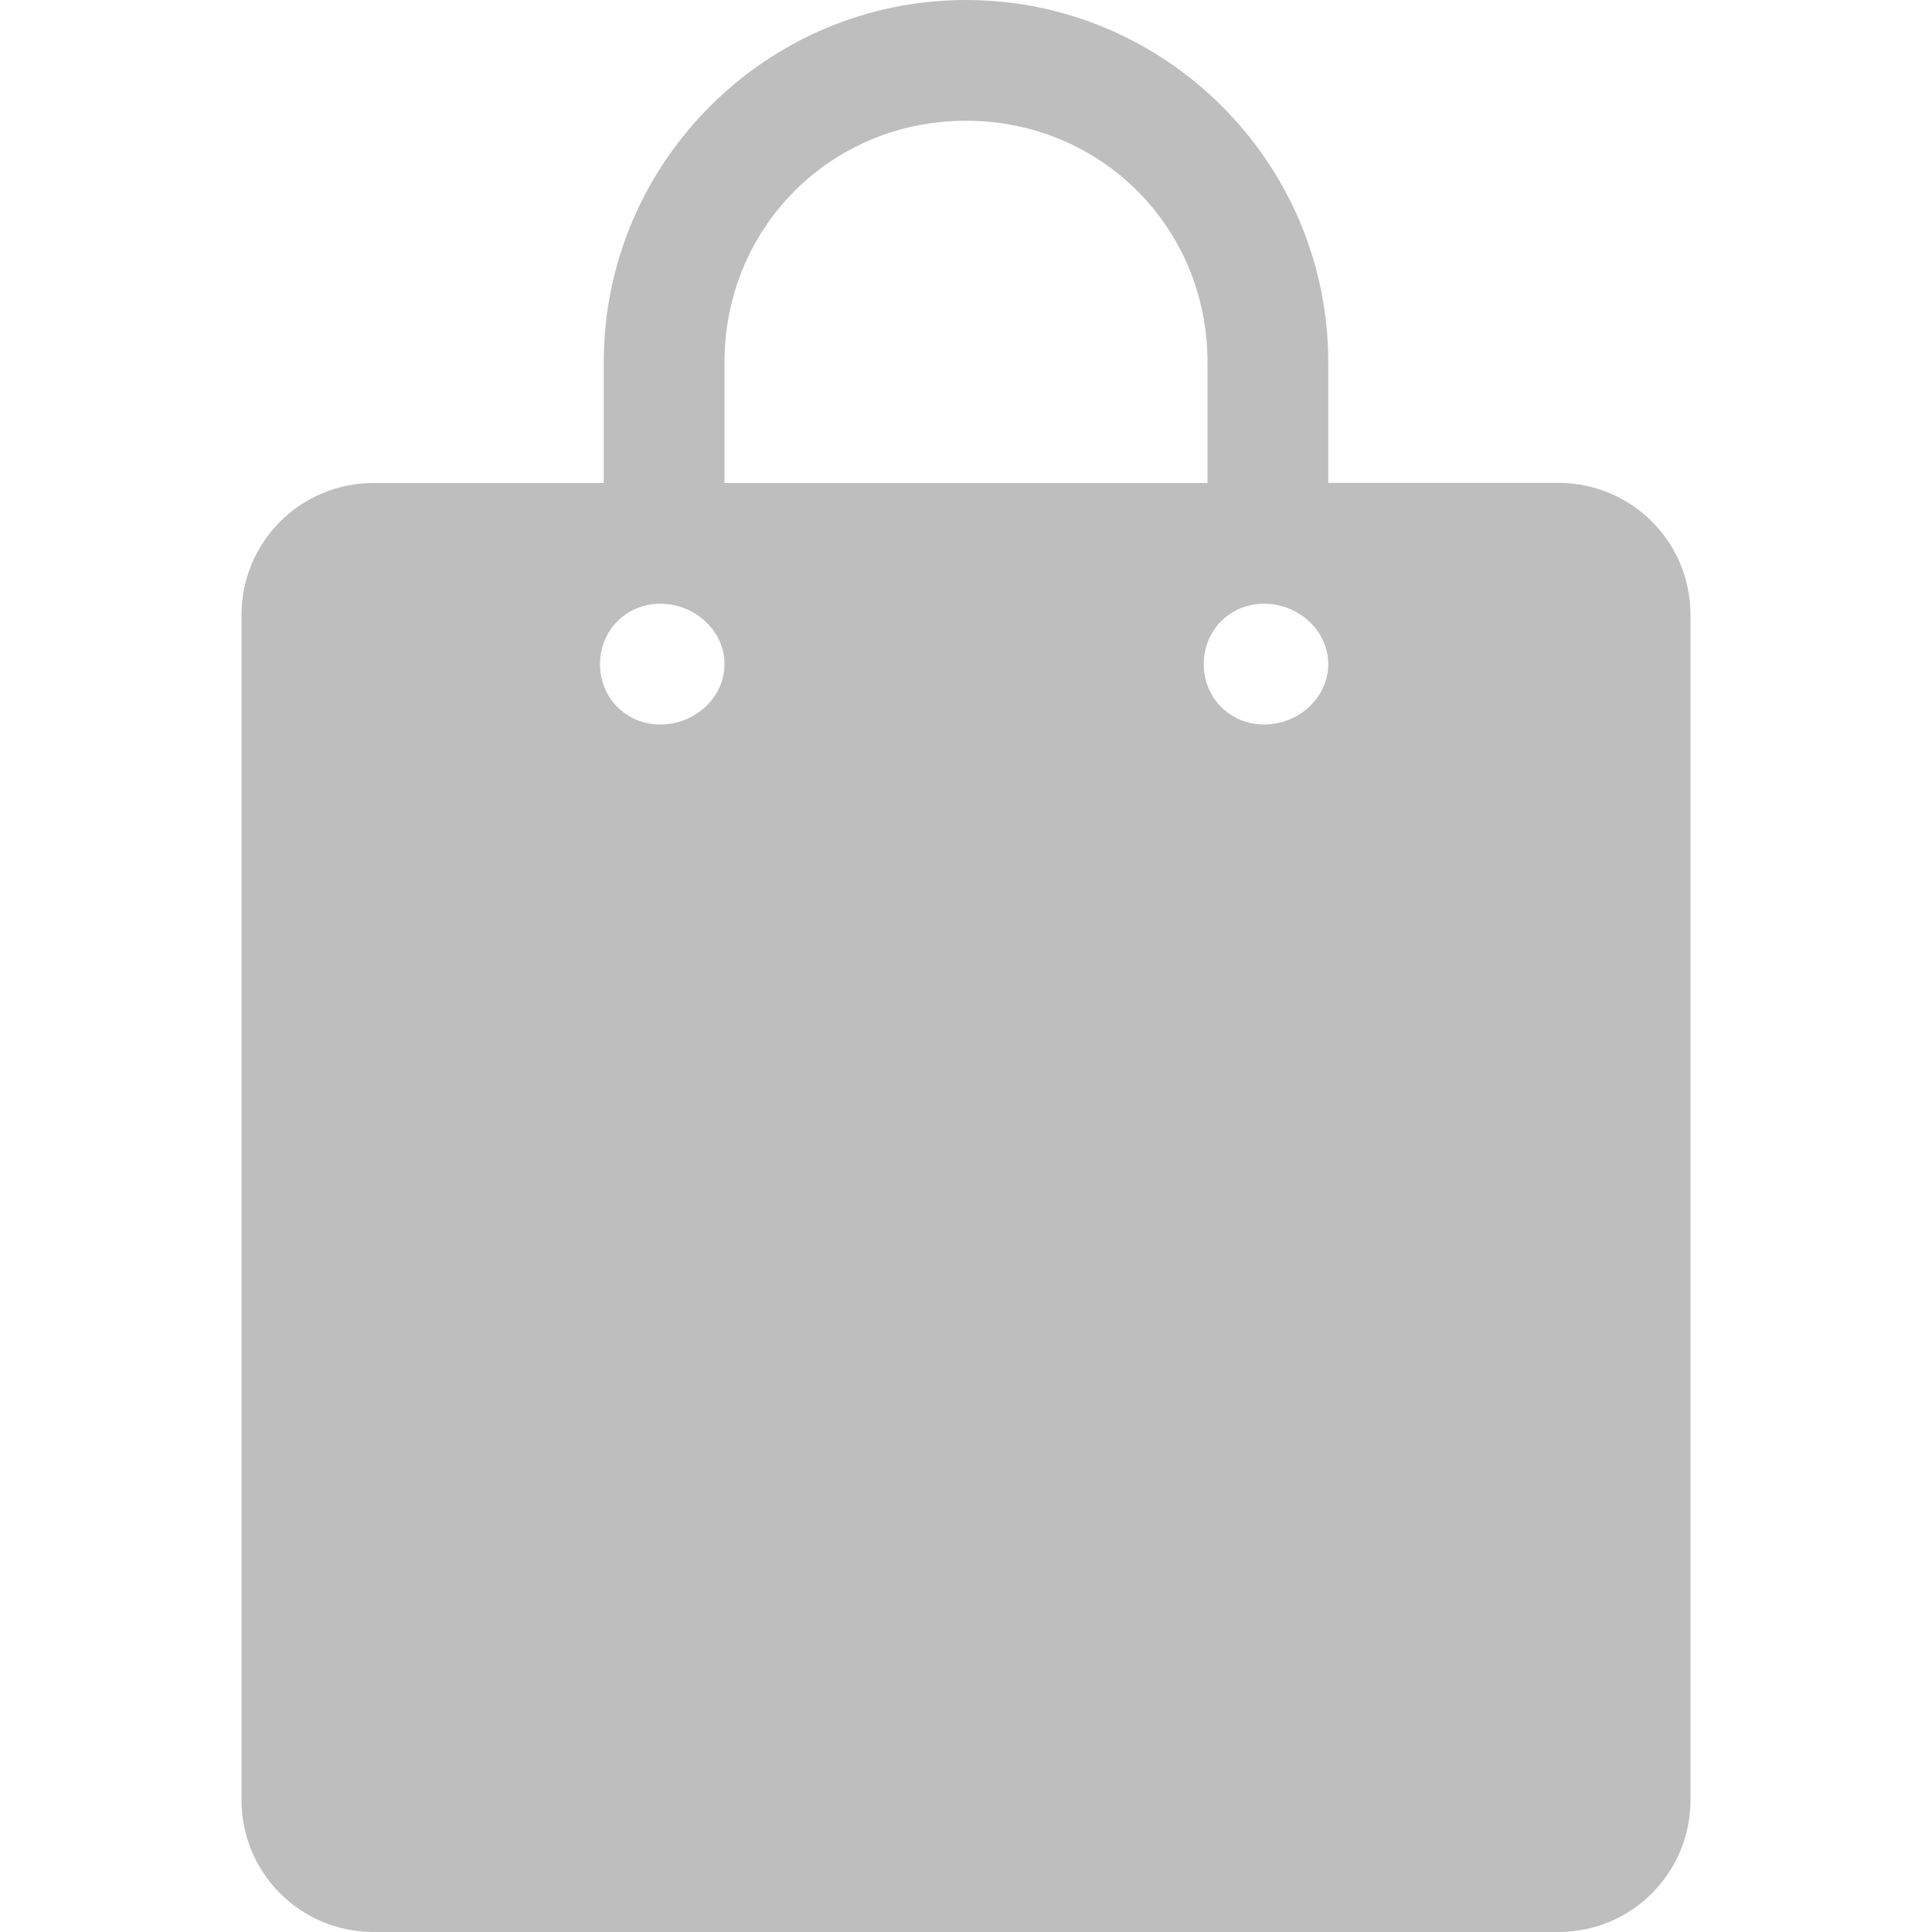
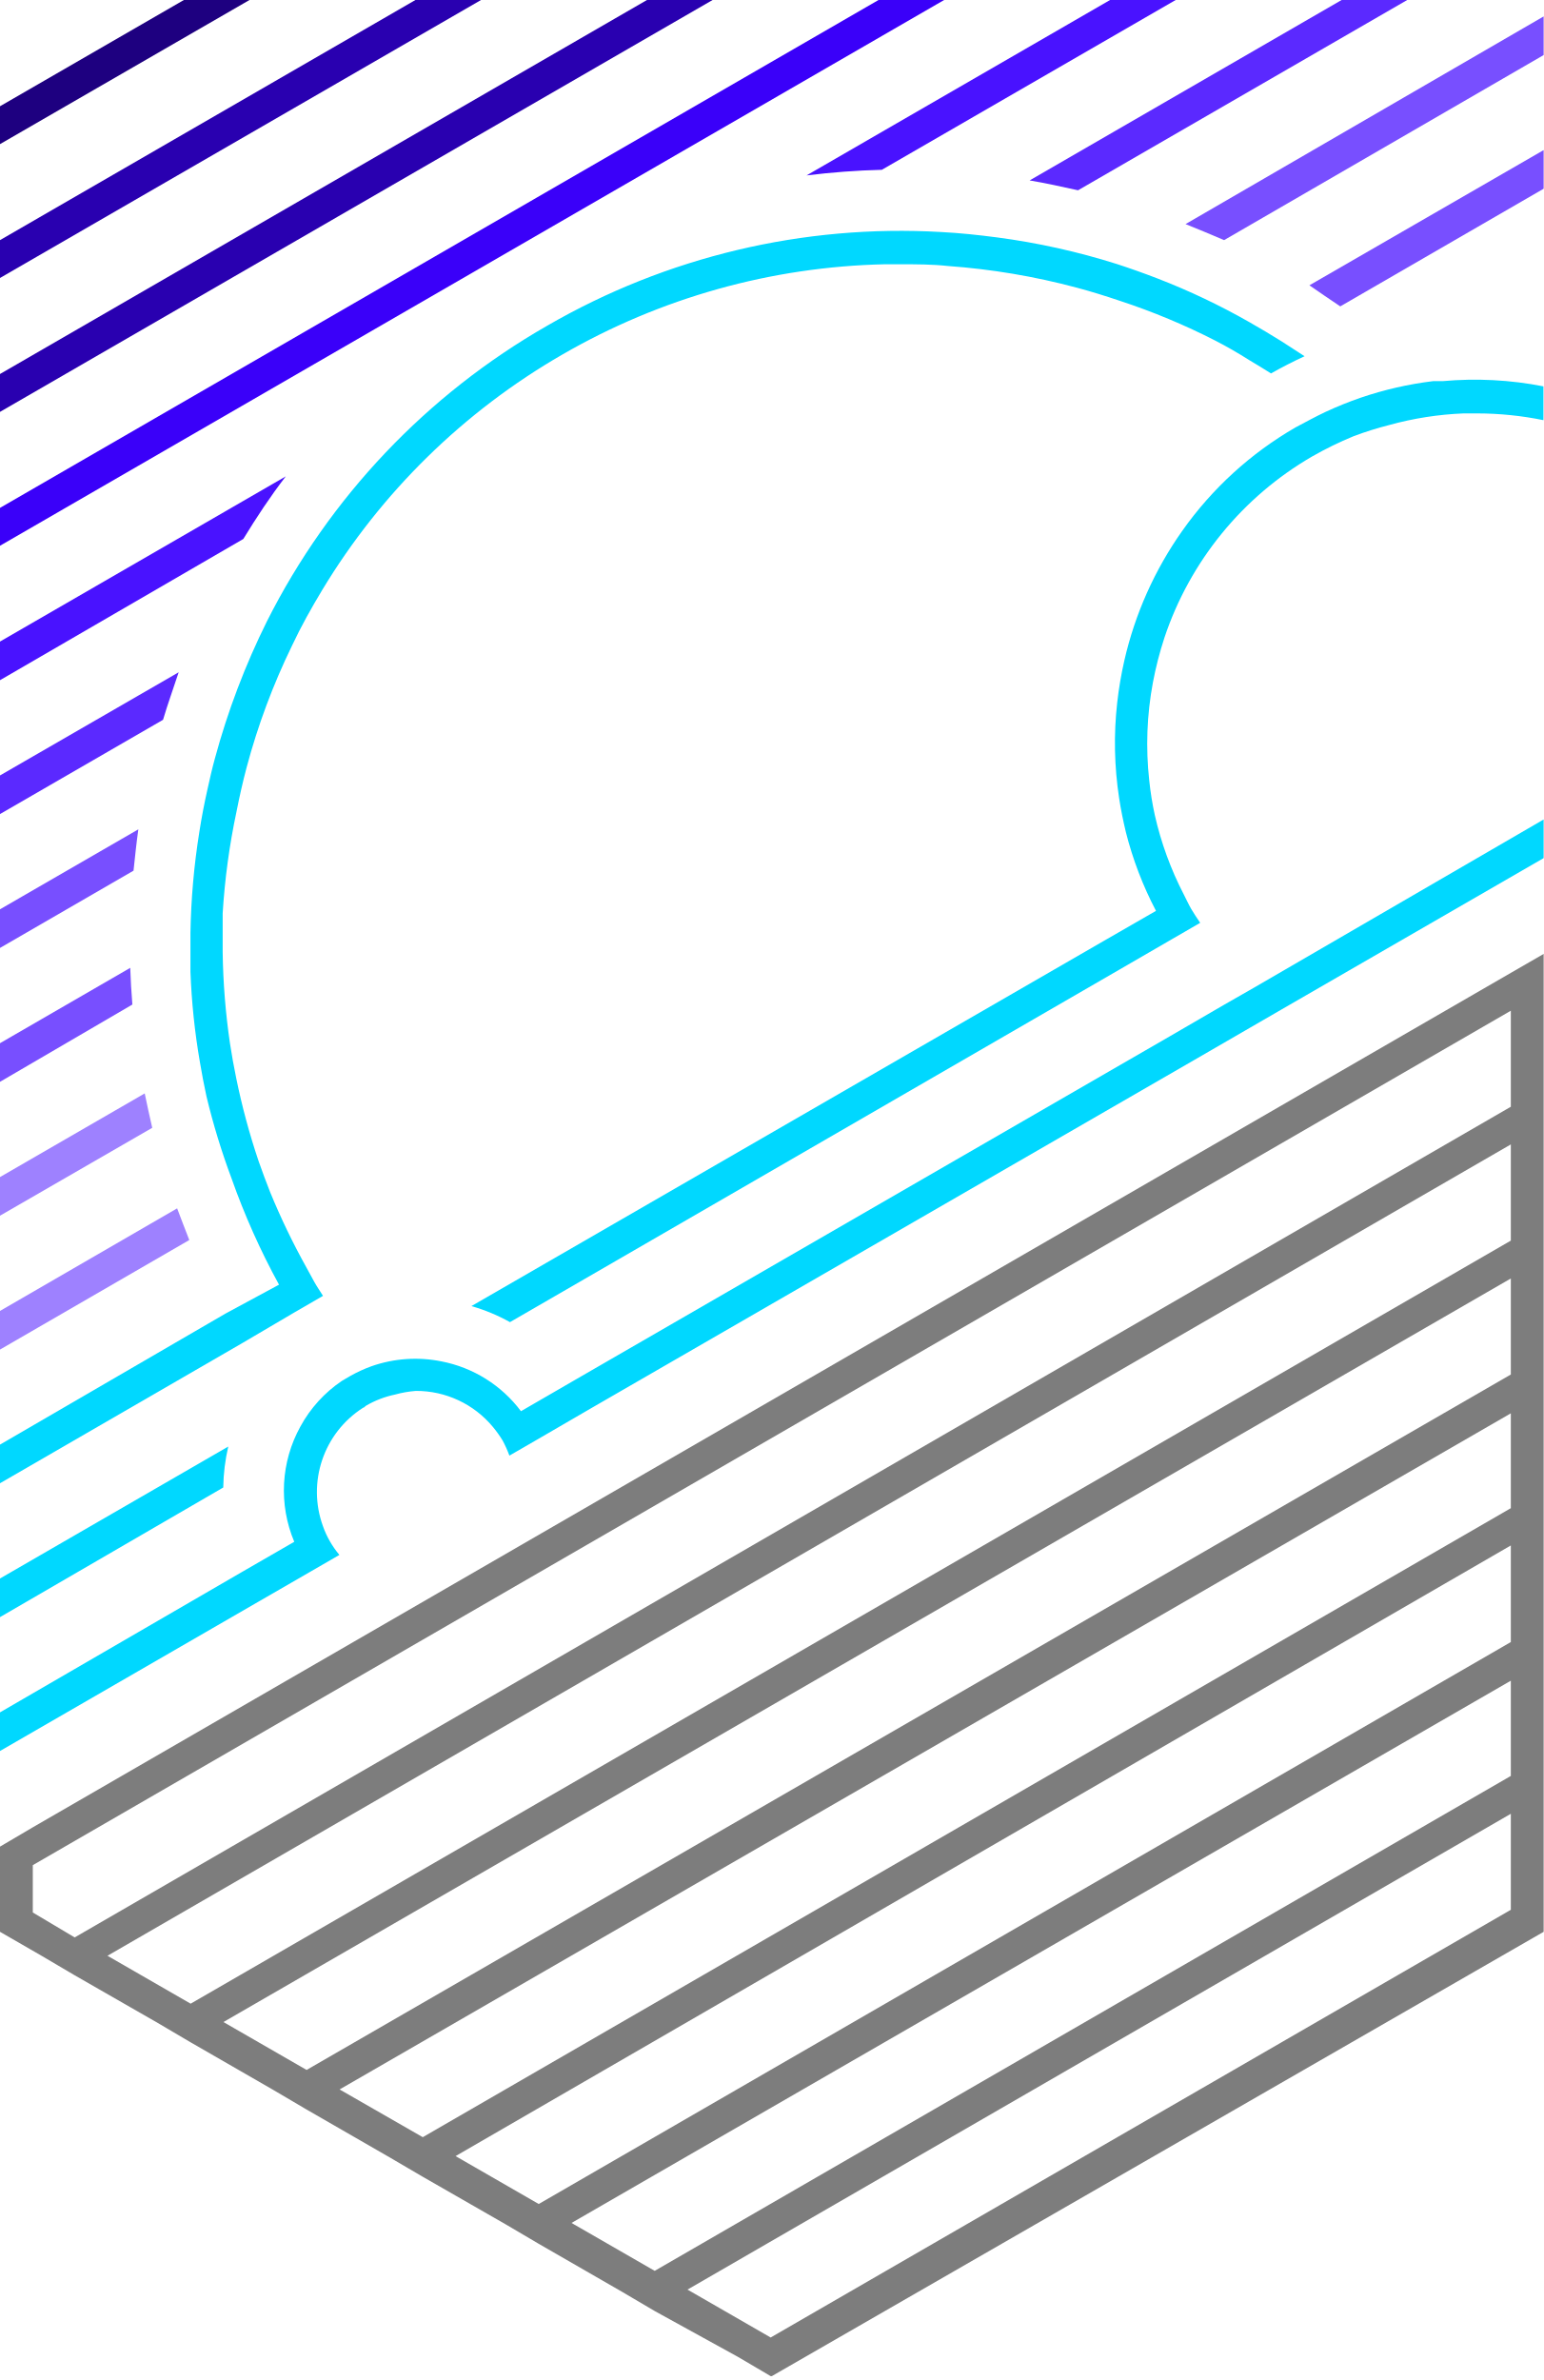
- <svg xmlns="http://www.w3.org/2000/svg" width="16px" height="16px" id="svg6685" version="1.1">
-   <defs id="defs6687" />
-   <g id="layer1">
-     <path style="color:#000000;fill:#bebebe;fill-opacity:1;fill-rule:nonzero;stroke:none;stroke-width:1;marker:none;visibility:visible;display:inline;overflow:visible;enable-background:accumulate" d="m 8,-3.8e-7 c -1.653,0 -3,1.347 -3,3 l 0,1 -1.906,0 C 2.488,4 2,4.488 2,5.094 L 2,14.906 C 2,15.512 2.488,16 3.094,16 l 9.812,0 C 13.512,16 14,15.512 14,14.906 l 0,-9.813 c 0,-0.606 -0.488,-1.094 -1.094,-1.094 l -1.906,0 0,-1 C 11,1.347 9.653,-3.8e-7 8,-3.8e-7 z m 0,1 c 1.117,0 2,0.883 2,2 l 0,1 -4,0 0,-1 C 6,1.883 6.883,1 8,1 z M 5.469,5 c 0.287,0 0.531,0.224 0.531,0.5 0,0.276 -0.244,0.5 -0.531,0.5 -0.287,0 -0.5,-0.224 -0.5,-0.5 0,-0.276 0.213,-0.5 0.5,-0.5 z m 5,0 c 0.287,0 0.531,0.224 0.531,0.5 0,0.276 -0.244,0.5 -0.531,0.5 -0.287,0 -0.5,-0.224 -0.5,-0.5 0,-0.276 0.213,-0.5 0.5,-0.5 z" id="rect43509-3-4-3" />
+ <svg xmlns="http://www.w3.org/2000/svg" width="120" height="185" viewBox="0 0 120 185">
+   <g fill="none" fill-rule="evenodd">
+     <path fill="#7D7D7D" fill-rule="nonzero" d="M117.45 75.622L2.55 142.039 0 143.54v6.622l3.255 1.877 2.55 1.502 6.465 3.709 2.55 1.502 6.465 3.724 2.55 1.501 6.465 3.724 2.565 1.502 6.465 3.709 2.55 1.502 6.465 3.724 2.55 1.501 6.465 3.56 2.55 1.5H60l60-34.537V74.15l-2.55 1.472zm0 72.828l-57.54 33.246-6.465-3.724 64.005-36.985v7.463zm0-10.406l-66.555 38.472-6.465-3.724 73.02-42.15v7.402zm0-10.406L41.88 171.32l-6.465-3.724 82.035-47.466v7.508zm0-10.406l-84.585 48.893-6.465-3.71 91.05-52.556v7.373zm0-10.391l-93.615 54.058-6.465-3.724 100.08-57.798v7.464zm0-10.407L14.82 155.748l-6.465-3.724L117.45 88.956v7.478zm0-10.406L5.805 150.598 2.55 148.66v-3.68l114.9-66.416v7.463z" />
+     <path fill="#4912FF" d="M22.215 37.03L0 49.869v3.003l18.915-10.977c1.02-1.667 2.085-3.288 3.3-4.865z" />
+     <path fill="#5B29FF" d="M13.89 52.256L0 60.276v3.002l12.675-7.328c.375-1.276.825-2.492 1.215-3.694z" />
+     <path fill="#784FFF" d="M10.755 64.465L0 70.68v3.004l10.38-6.007c.12-1.111.225-2.162.375-3.213zM10.125 75.231L0 81.088v3.003l10.29-6.007a59.46 59.46 0 0 1-.165-2.853z" />
+     <path fill="#9E81FF" d="M13.77 93.927L0 101.9v3.003l14.715-8.514c-.33-.856-.645-1.652-.945-2.462z" />
+     <path fill="#00D8FF" d="M22.905 102.005l2.205-1.276c-.225-.36-.465-.706-.675-1.081l-.615-1.126A54.73 54.73 0 0 1 21 92.665a66.514 66.514 0 0 1-.9-2.417 54 54 0 0 1-1.74-6.457 52.372 52.372 0 0 1-.48-2.673A53.77 53.77 0 0 1 17.31 74v-3.003a53.693 53.693 0 0 1 1.08-7.929c.225-1.141.48-2.282.78-3.409a52.487 52.487 0 0 1 3.54-9.49c.705-1.501 1.5-2.913 2.34-4.31a52.317 52.317 0 0 1 18.675-18.304 52.337 52.337 0 0 1 25.05-7.013h1.215c1.245 0 2.475 0 3.705.135 3.38.243 6.73.806 10.005 1.682 1.125.3 2.235.646 3.345 1.021 2.562.84 5.055 1.88 7.455 3.109.89.46 1.76.96 2.61 1.501.57.346 1.14.676 1.695 1.036.855-.48 1.725-.93 2.61-1.336l-1.785-1.156a69.703 69.703 0 0 0-2.52-1.502A52.97 52.97 0 0 0 90 21.653c-1.05-.405-2.1-.78-3.165-1.126a54.594 54.594 0 0 0-9.315-2.072c-1.5-.195-2.895-.345-4.365-.42a54.822 54.822 0 0 0-30.615 7.282 54.934 54.934 0 0 0-21.78 22.96 58.006 58.006 0 0 0-4.05 10.662c-.225.81-.405 1.621-.585 2.432a49.307 49.307 0 0 0-.63 3.304 55.528 55.528 0 0 0-.69 7.853v3.004c.087 2.356.333 4.704.735 7.027.15.886.315 1.772.51 2.658A54.312 54.312 0 0 0 18 91.6a56.038 56.038 0 0 0 3.69 8.259l-4.17 2.252L0 112.291v3.004l18.795-10.872 4.11-2.418z" />
+     <path fill="#9E81FF" d="M11.25 84.992L0 91.494v3.003l11.835-6.832a120.28 120.28 0 0 1-.585-2.673z" />
+     <path fill="#5B29FF" d="M83.805 14.791L109.395 0h-5.1L80.04 14.025c1.26.21 2.46.48 3.765.766z" />
+     <path fill="#4912FF" d="M68.55 13.2L91.395 0h-5.1L62.7 13.635c1.95-.24 3.9-.39 5.85-.436z" />
+     <path fill="#00D8FF" d="M95.19 78.084l-4.215 2.448-46.35 26.774-4.125 2.388a10.139 10.139 0 0 0-6.195-3.875 10.264 10.264 0 0 0-5.415.376c-.587.21-1.154.472-1.695.78l-.615.361a10.102 10.102 0 0 0-3.225 3.544 10.266 10.266 0 0 0-.48 8.965l-4.11 2.372L0 133.104v3.003l20.04-11.577 4.11-2.373 2.235-1.291a7.328 7.328 0 0 1-.735-1.051 6.88 6.88 0 0 1-.54-1.172 7.768 7.768 0 0 1 3.12-9.22c.09 0 .15-.12.24-.165a7.495 7.495 0 0 1 2.235-.856 8.497 8.497 0 0 1 1.62-.285 7.737 7.737 0 0 1 6 2.808c.275.332.526.683.75 1.051.203.377.378.769.525 1.171l2.235-1.291 4.11-2.388 46.92-27.089 4.335-2.508 2.385-1.381L120 66.702V63.7L97.5 76.763l-2.31 1.321zM17.745 112.442L0 122.698v3.003l17.355-10.076c.016-1.072.147-2.14.39-3.183z" />
+     <path fill="#00D8FF" d="M112.14 29.627h-.735a27.92 27.92 0 0 0-5.64 1.291c-.923.319-1.83.685-2.715 1.097-.795.375-1.5.765-2.325 1.2a27.76 27.76 0 0 0-8.82 8.05 28.456 28.456 0 0 0-4.5 10.076 29.822 29.822 0 0 0-.555 3.273 28.246 28.246 0 0 0 .15 7.433c.135.886.315 1.772.525 2.643a27.874 27.874 0 0 0 2.34 6.112l-4.095 2.357-49.125 28.366c1.045.298 2.051.716 3 1.246L87 75.381l4.095-2.372 2.205-1.276c-.24-.36-.48-.706-.69-1.067-.21-.36-.39-.765-.585-1.14a25.8 25.8 0 0 1-2.25-6.157 24.05 24.05 0 0 1-.435-2.703 25.886 25.886 0 0 1 .285-7.614c.223-1.184.524-2.353.9-3.498A25.687 25.687 0 0 1 102 35.484a27.797 27.797 0 0 1 3.225-1.577 25.915 25.915 0 0 1 2.775-.871 25.475 25.475 0 0 1 5.775-.901h1.065c1.728.002 3.452.178 5.145.525v-2.628a27.69 27.69 0 0 0-7.845-.405z" />
+     <path fill="#784FFF" d="M92.16 17.419c.99.39 1.965.81 3 1.246L120 4.28V1.276L92.16 17.42zM104.19 23.816L120 14.67v-3.003l-18.21 10.511c.81.57 1.605 1.096 2.4 1.637z" />
+     <path fill="#1E0080" d="M14.295 0L0 8.259v2.943L19.395 0z" />
+     <path fill="#2900B0" d="M32.295 0L0 18.665v2.943L37.395 0zM50.295 0L0 29.071v2.944L55.395 0z" />
+     <path fill="#3A00F9" d="M68.295 0L0 39.478v2.943L73.395 0z" />
  </g>
</svg>
